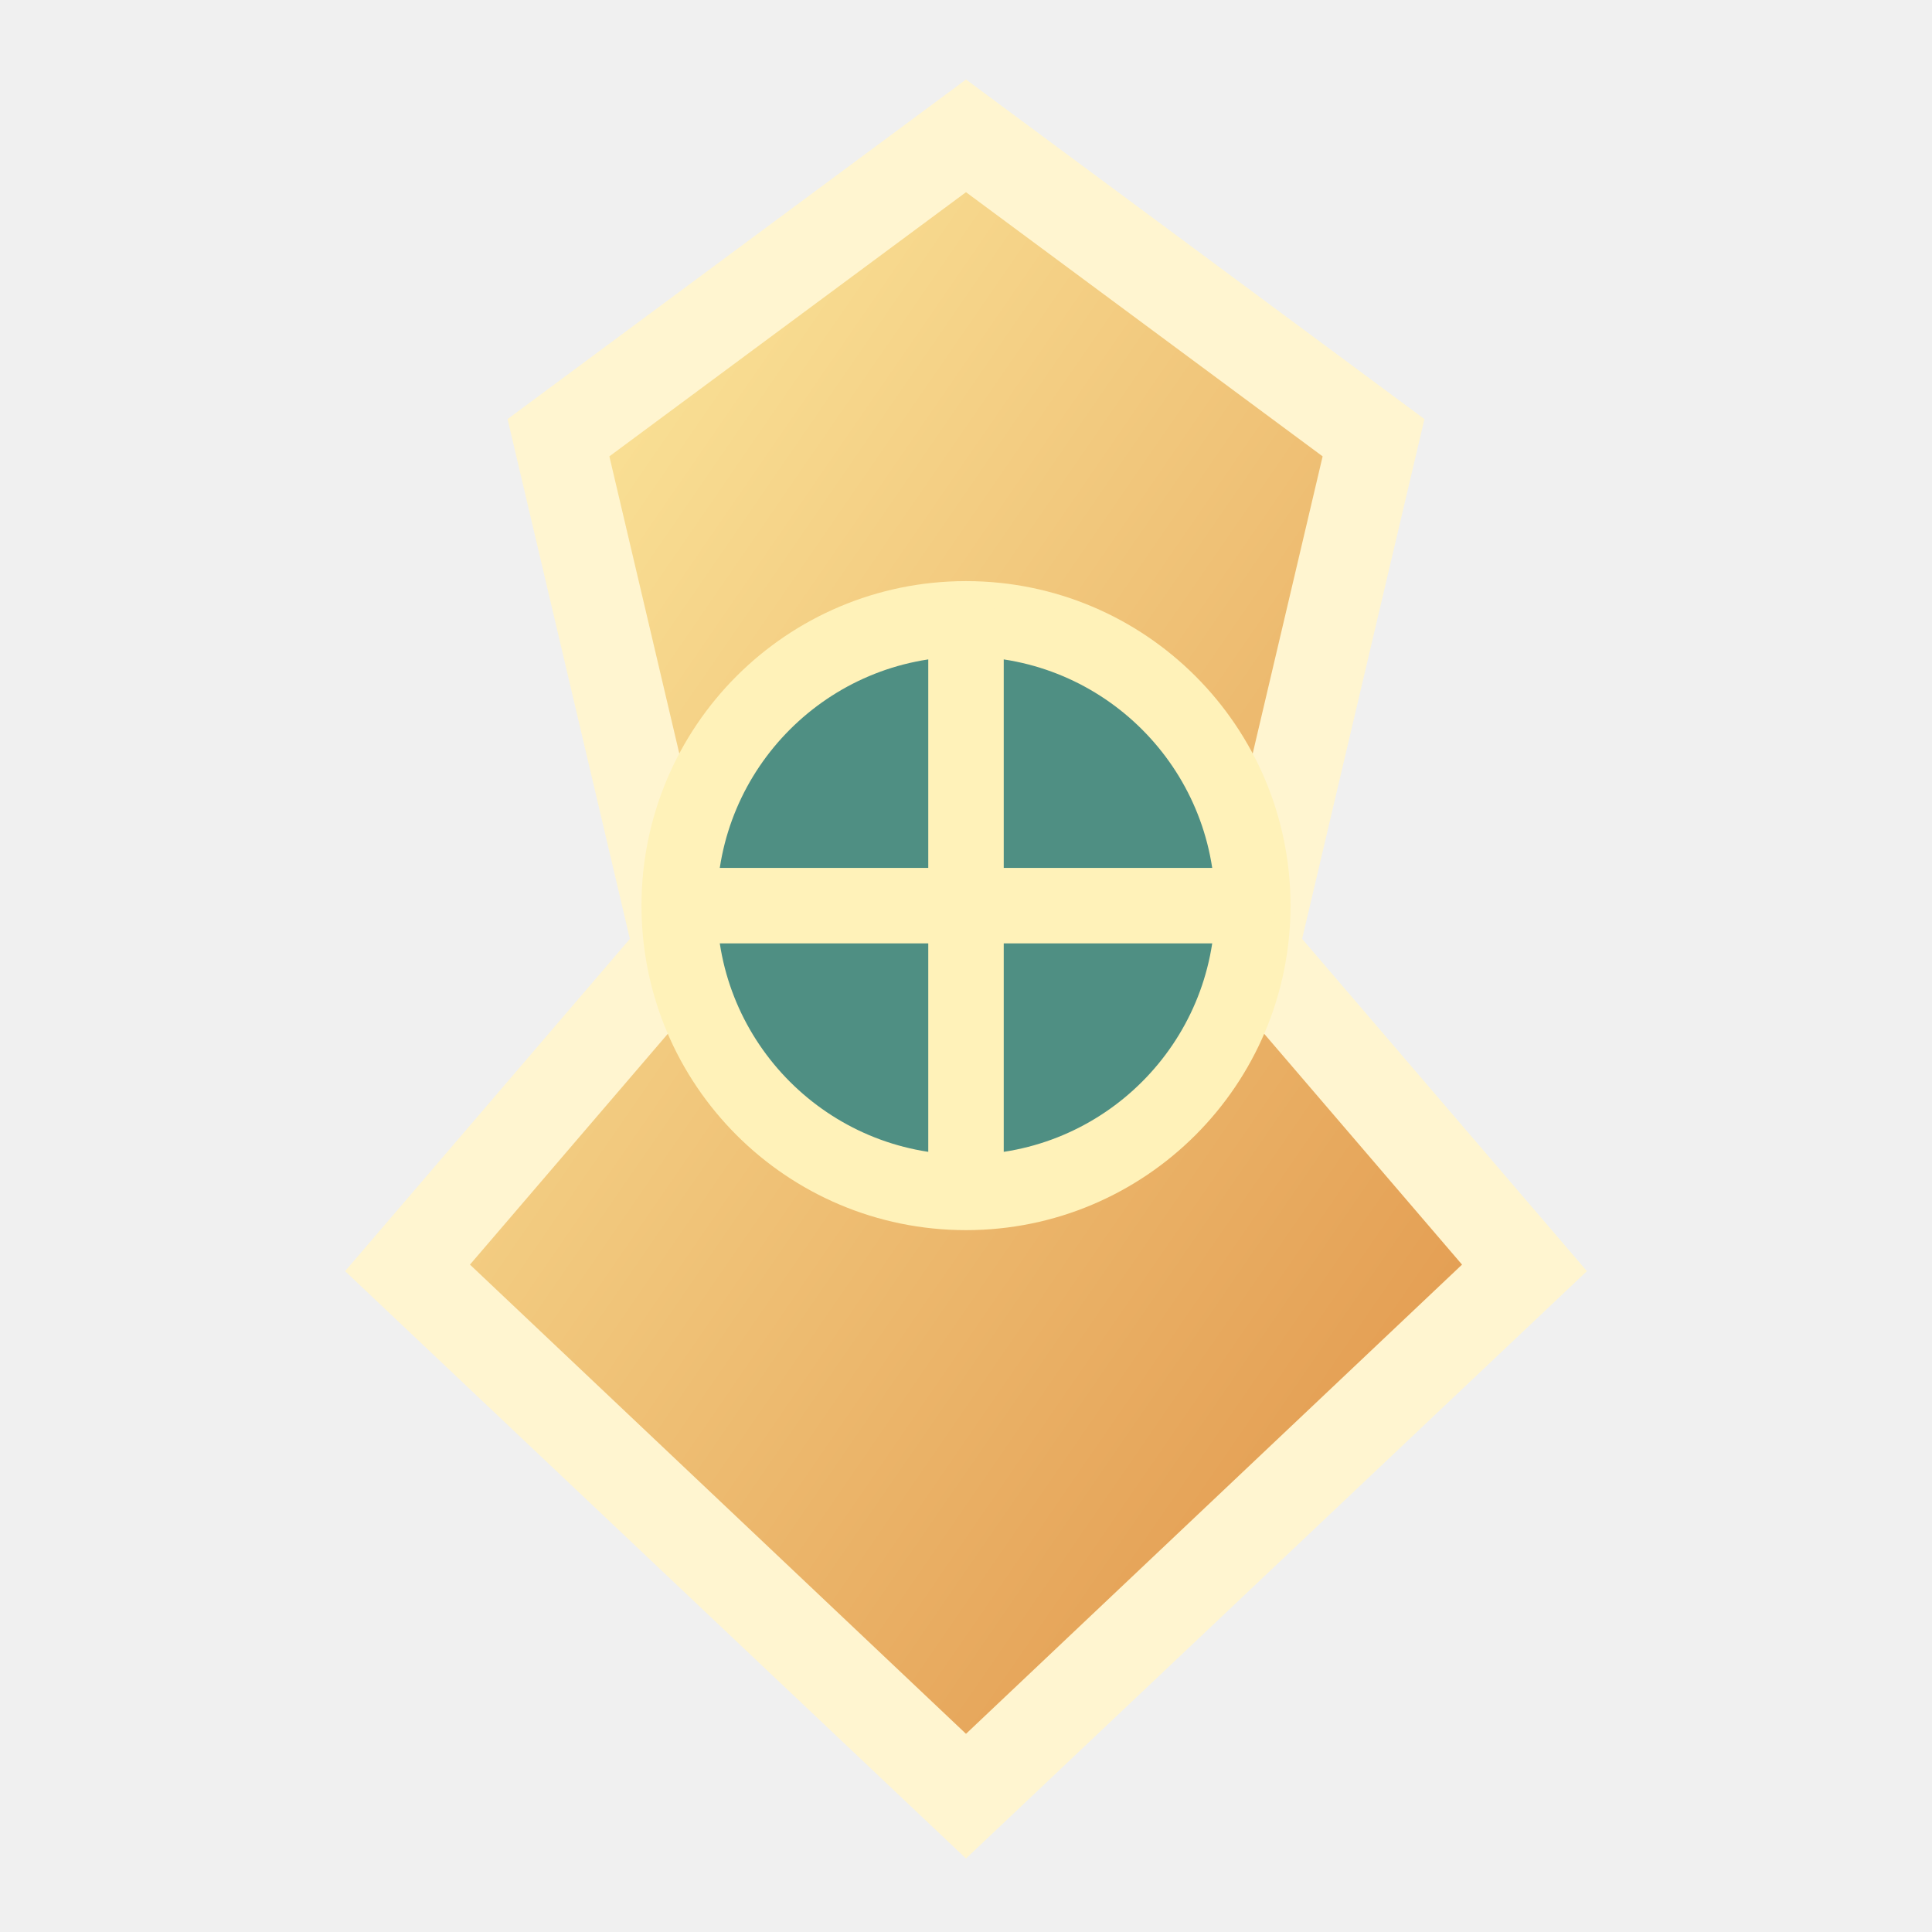
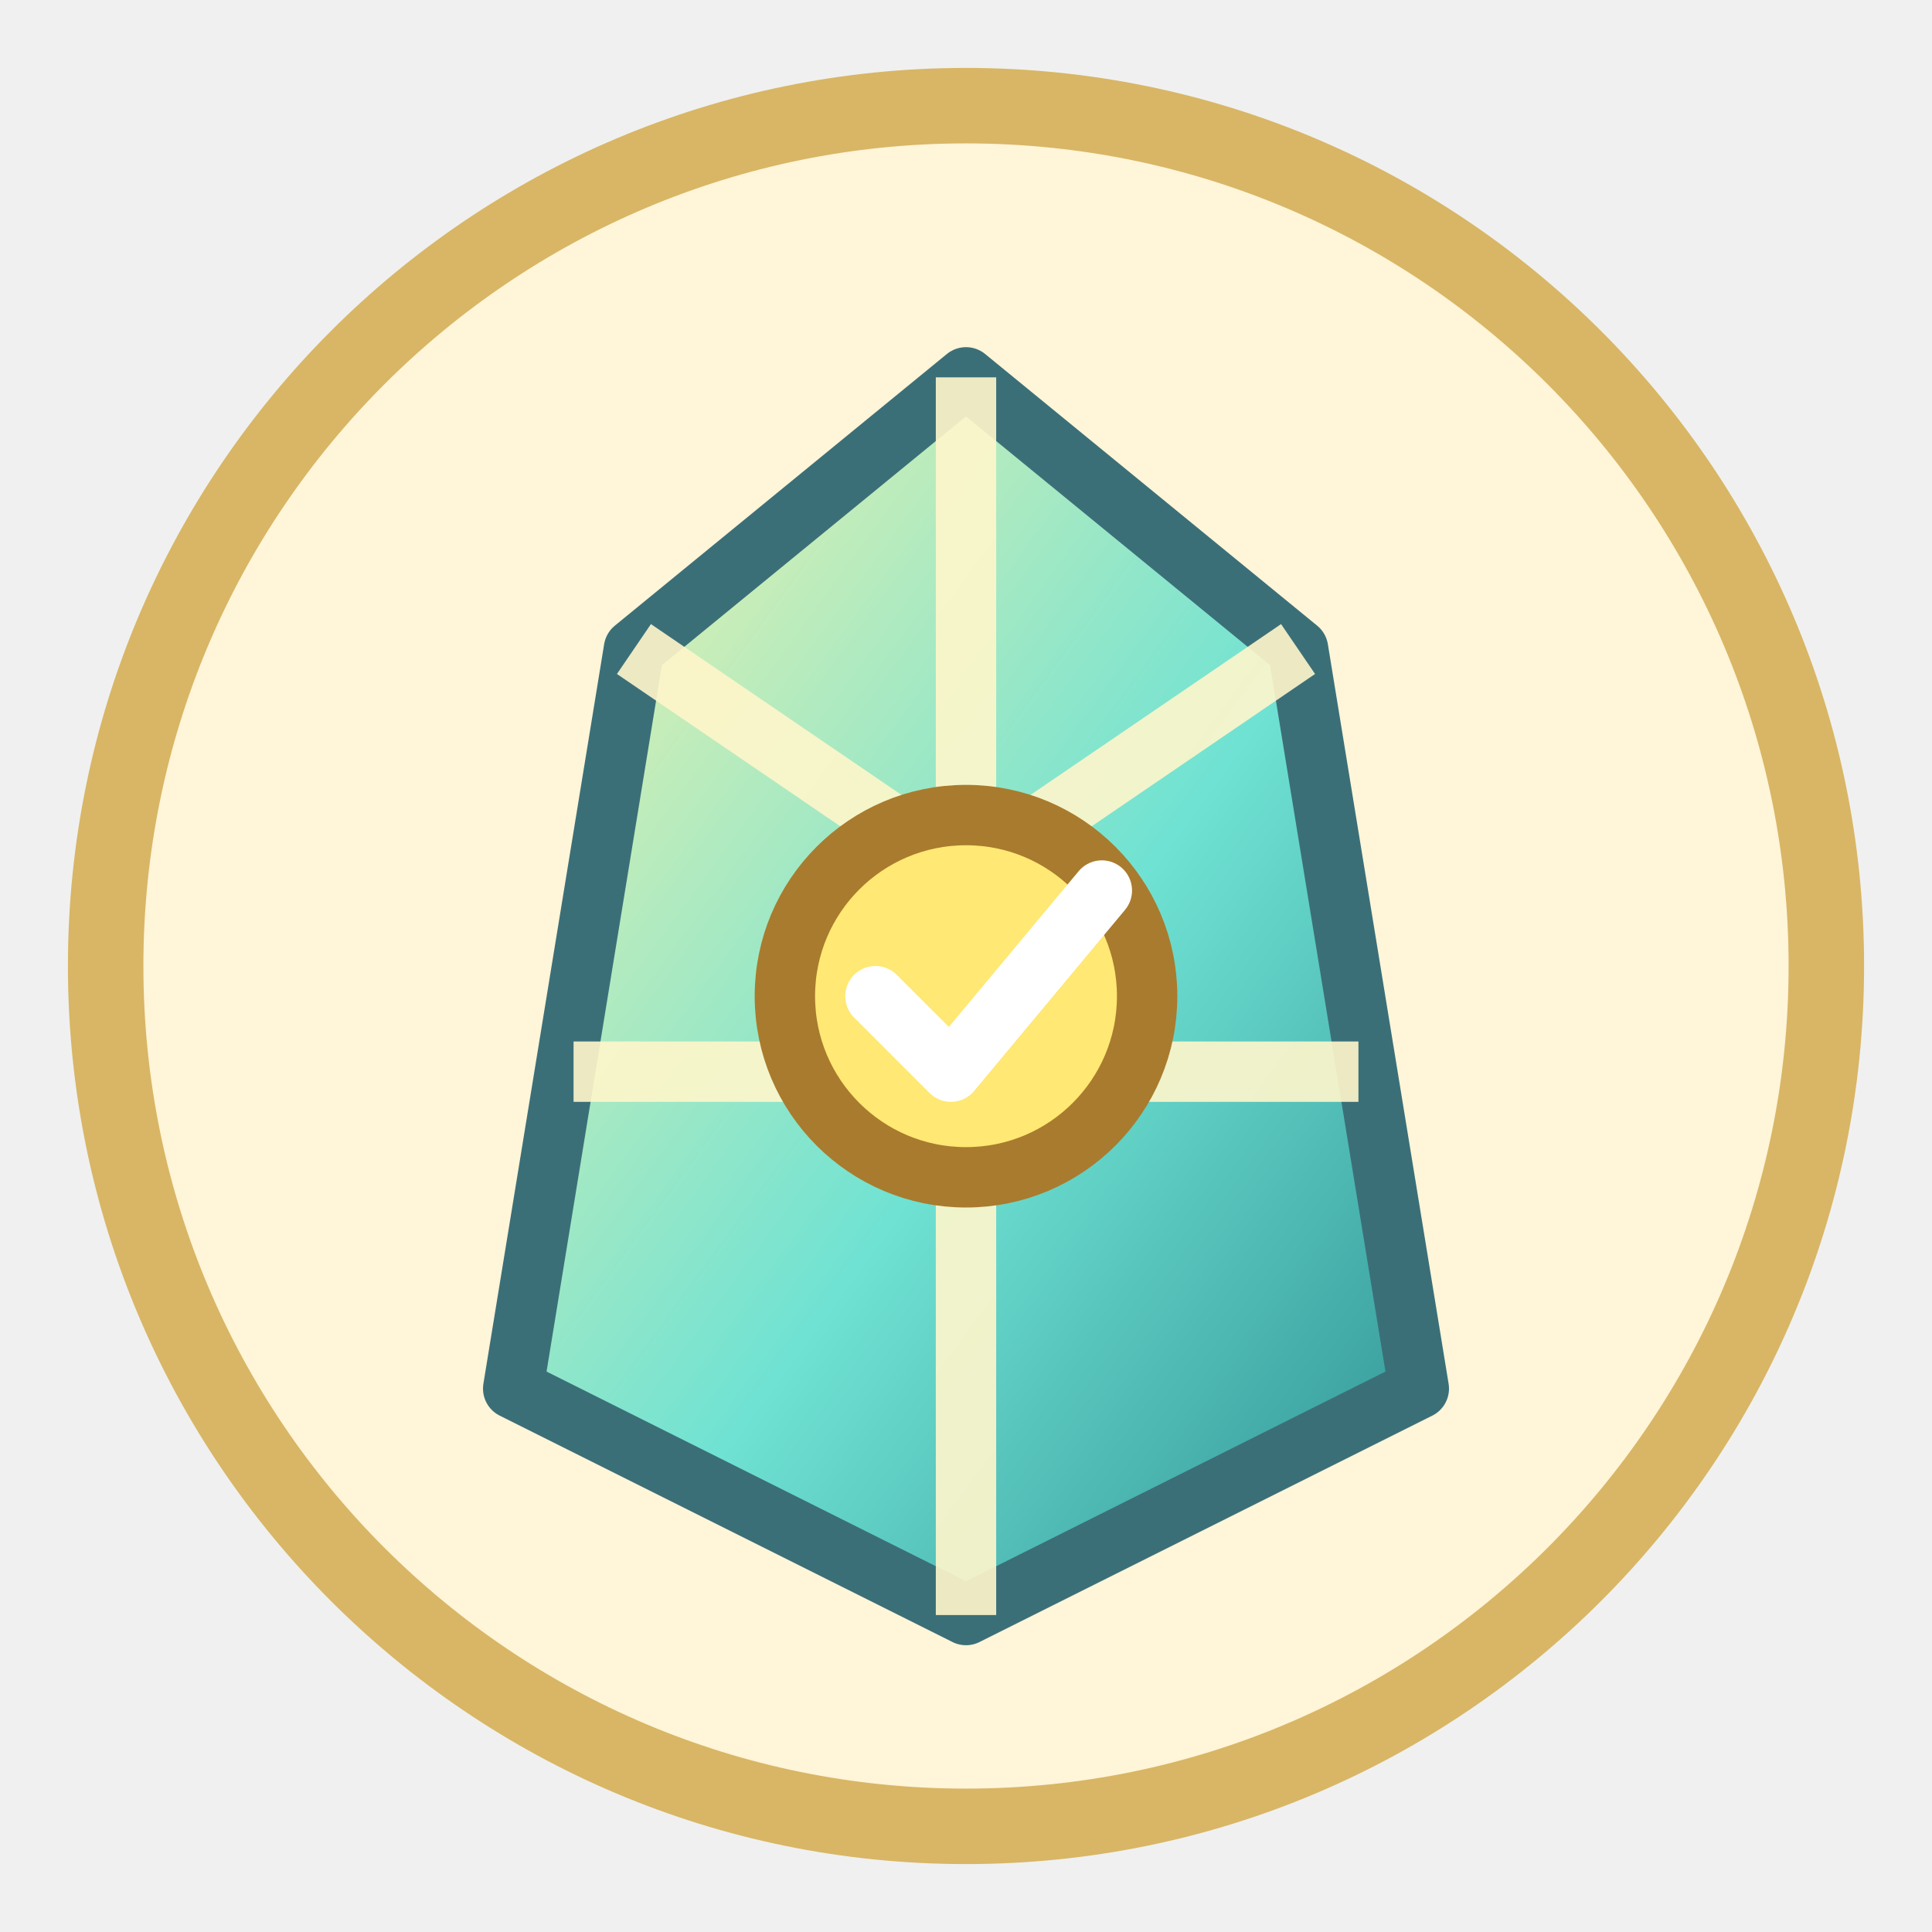
<svg xmlns="http://www.w3.org/2000/svg" viewBox="0 0 128 128">
  <defs>
-     <linearGradient id="g" x1="0" y1="0" x2="1" y2="1">
-       <stop stop-color="#fff1a6" />
-       <stop offset="1" stop-color="#de8d42" />
+     <linearGradient id="j" x1="0" y1="0" x2="1" y2="1">
+       <stop stop-color="#fff4a8" />
+       <stop offset=".55" stop-color="#6fe2d3" />
+       <stop offset="1" stop-color="#2d8f92" />
    </linearGradient>
  </defs>
-   <path d="M64 9 91 29l-8 34 18 21-37 35-37-35 18-21-8-34z" fill="url(#g)" stroke="#fff5d0" stroke-width="6" />
-   <circle cx="64" cy="60" r="19" fill="#4f8f83" stroke="#fff2b9" stroke-width="5" />
-   <path d="M64 42v36M46 60h36" stroke="#fff2b9" stroke-width="5" stroke-linecap="round" />
+   <circle cx="64" cy="64" r="57" fill="#fff5d8" stroke="#d8b665" stroke-width="5" />
+   <path d="M34 92l8-49 22-18 22 18 8 49-30 15z" fill="url(#j)" stroke="#3b6f78" stroke-width="4" stroke-linejoin="round" />
+   <path d="M64 25v82M42 43l22 15 22-15M38 71h52" fill="none" stroke="#fff6cb" stroke-width="4" opacity=".9" />
+   <circle cx="64" cy="66" r="12" fill="#ffe873" stroke="#a97b2e" stroke-width="4" />
+   <path d="M58 66l5 5 10-12" fill="none" stroke="#fff" stroke-width="4" stroke-linecap="round" stroke-linejoin="round" />
</svg>
